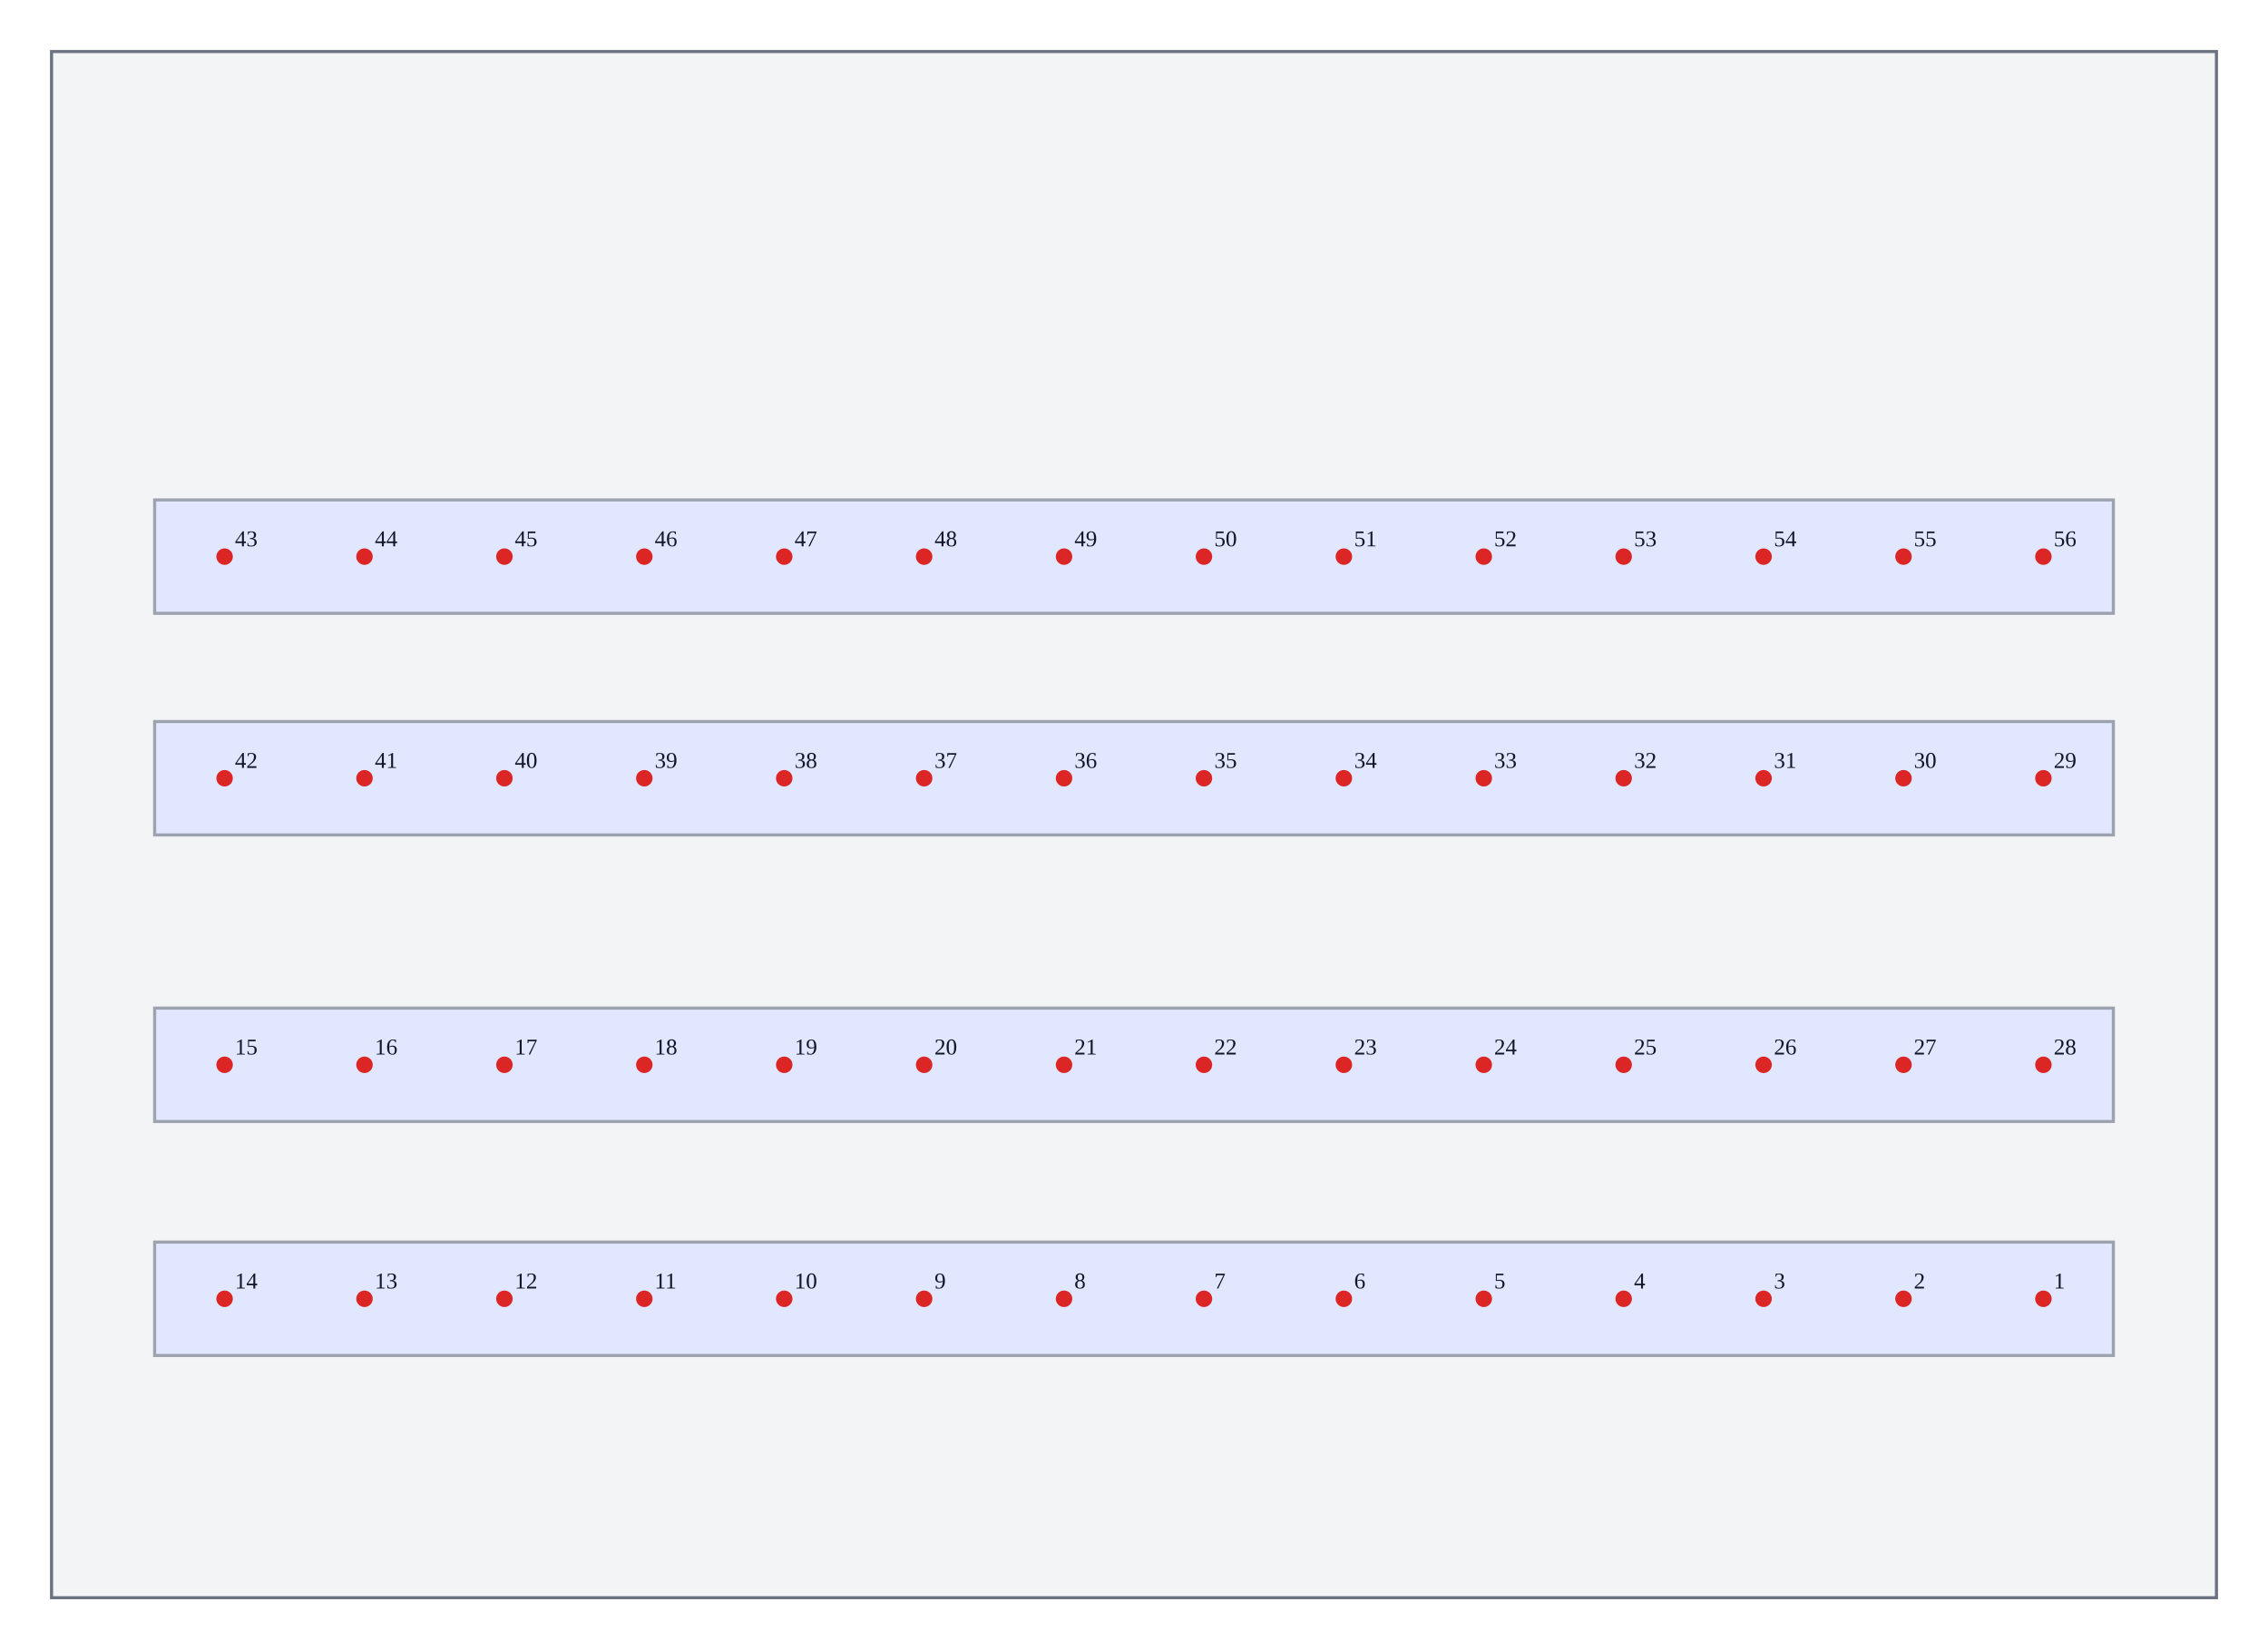
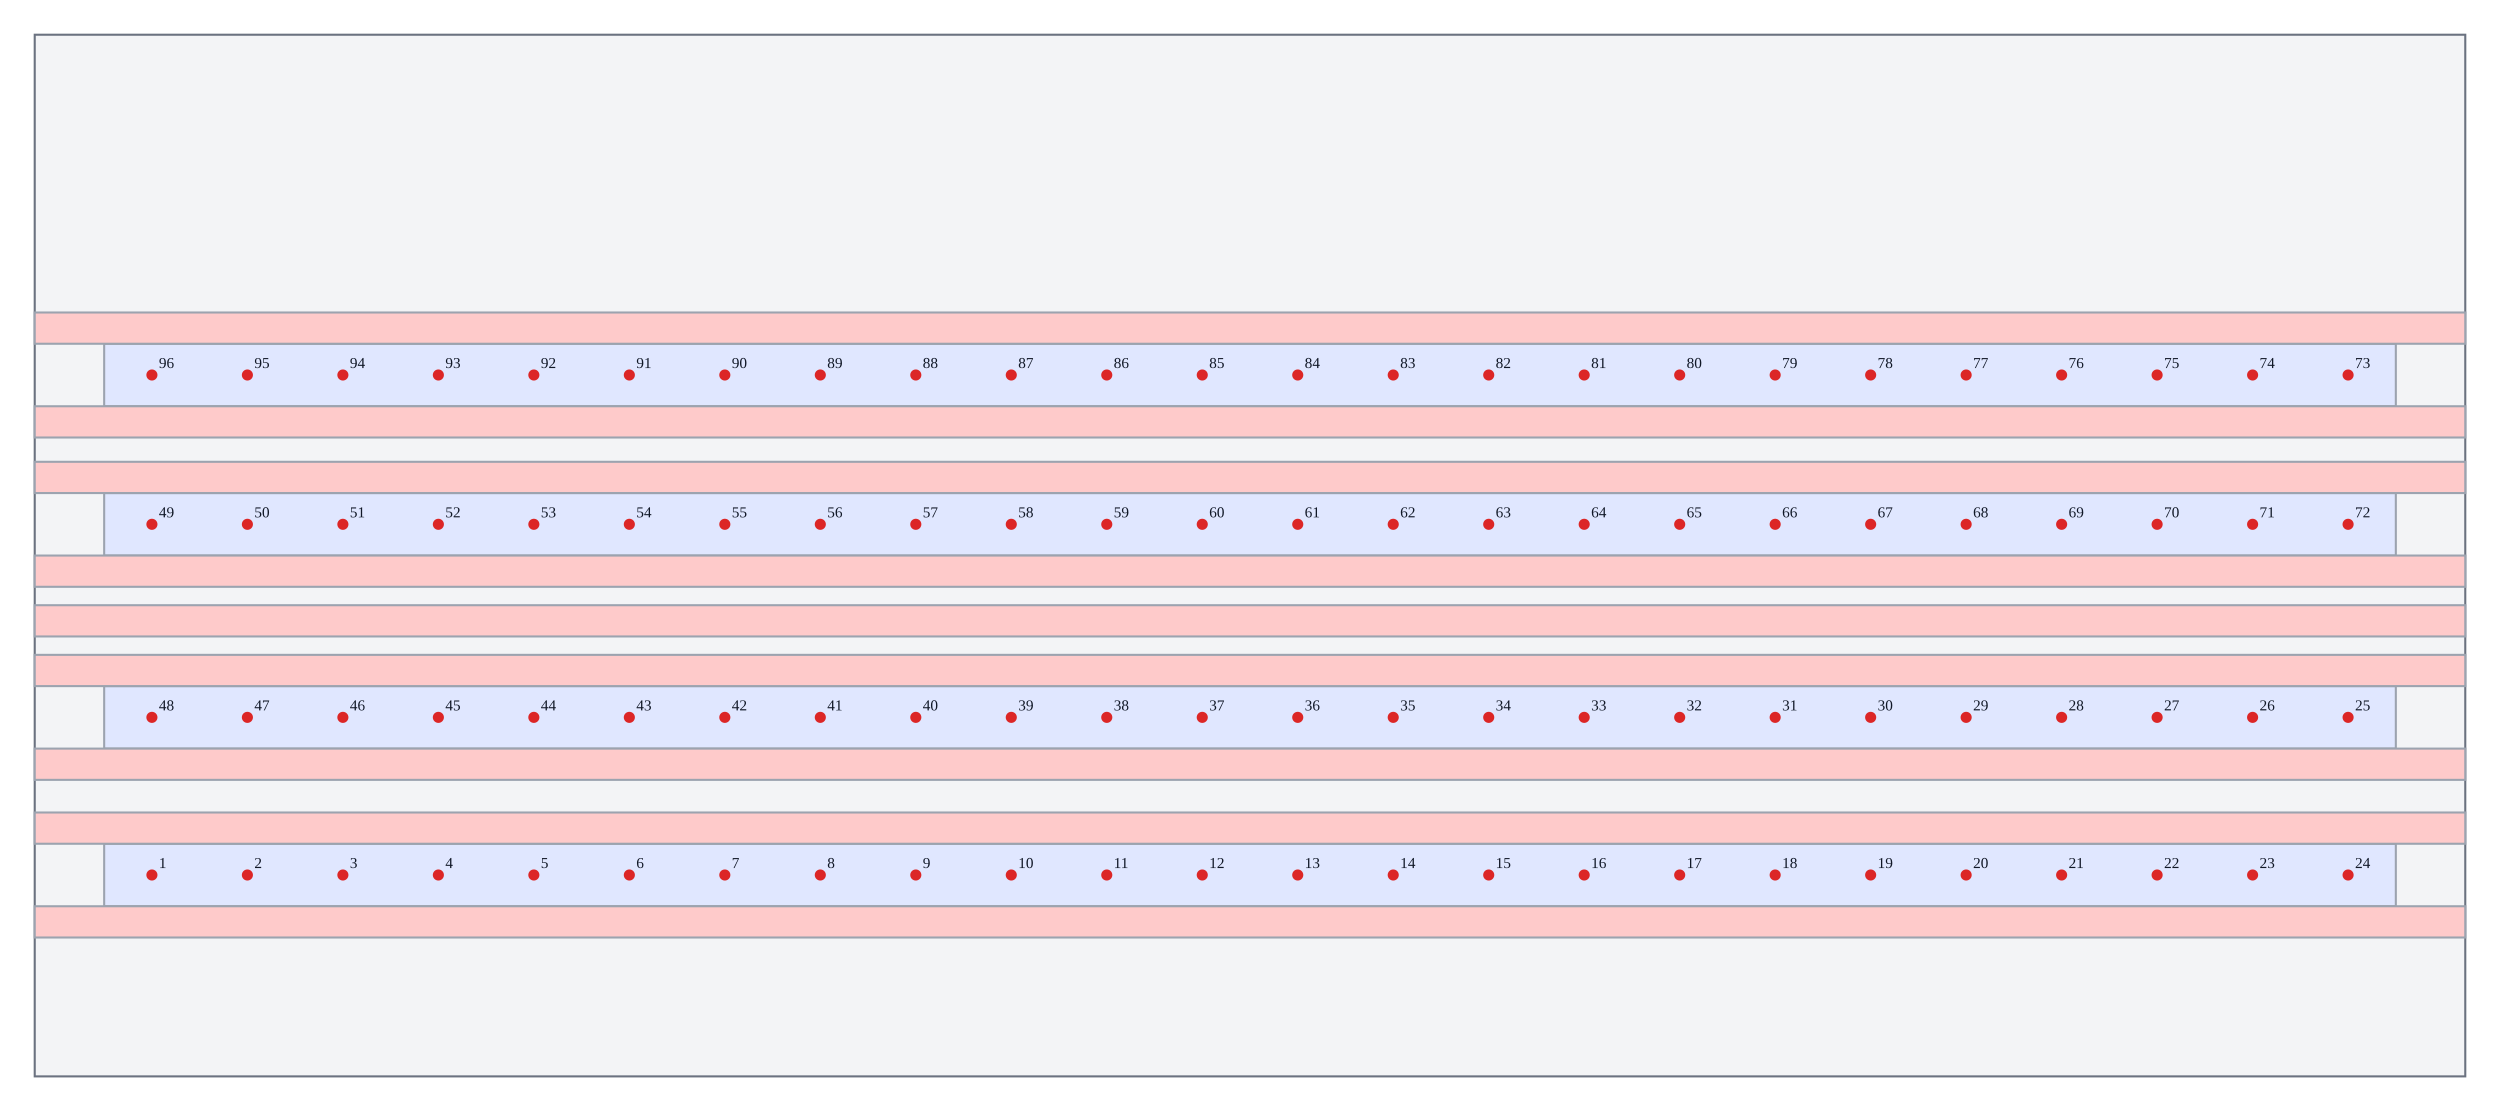
- <svg xmlns="http://www.w3.org/2000/svg" viewBox="-110 -80 220 160">
-   <polygon points="-105,75 105,75 105,-75 -105,-75" fill="#f3f4f6" stroke="#6b7280" stroke-width="0.3" />
-   <polygon points="-95,51.5 95,51.5 95,40.5 -95,40.5" fill="#e0e7ff" stroke="#9ca3af" stroke-width="0.3" />
-   <polygon points="-95,28.8 95,28.8 95,17.8 -95,17.8" fill="#e0e7ff" stroke="#9ca3af" stroke-width="0.3" />
-   <polygon points="-95,1 95,1 95,-10 -95,-10" fill="#e0e7ff" stroke="#9ca3af" stroke-width="0.3" />
-   <polygon points="-95,-20.5 95,-20.5 95,-31.5 -95,-31.5" fill="#e0e7ff" stroke="#9ca3af" stroke-width="0.3" />
-   <circle cx="88.214" cy="46" r="0.8" fill="#dc2626" />
-   <text x="89.214" y="45" font-size="2.2" fill="#111827">1</text>
-   <circle cx="74.643" cy="46" r="0.8" fill="#dc2626" />
-   <text x="75.643" y="45" font-size="2.2" fill="#111827">2</text>
-   <circle cx="61.071" cy="46" r="0.8" fill="#dc2626" />
-   <text x="62.071" y="45" font-size="2.2" fill="#111827">3</text>
-   <circle cx="47.5" cy="46" r="0.8" fill="#dc2626" />
-   <text x="48.5" y="45" font-size="2.2" fill="#111827">4</text>
-   <circle cx="33.929" cy="46" r="0.8" fill="#dc2626" />
-   <text x="34.929" y="45" font-size="2.2" fill="#111827">5</text>
-   <circle cx="20.357" cy="46" r="0.8" fill="#dc2626" />
-   <text x="21.357" y="45" font-size="2.2" fill="#111827">6</text>
-   <circle cx="6.786" cy="46" r="0.8" fill="#dc2626" />
-   <text x="7.786" y="45" font-size="2.2" fill="#111827">7</text>
-   <circle cx="-6.786" cy="46" r="0.8" fill="#dc2626" />
-   <text x="-5.786" y="45" font-size="2.2" fill="#111827">8</text>
-   <circle cx="-20.357" cy="46" r="0.8" fill="#dc2626" />
-   <text x="-19.357" y="45" font-size="2.2" fill="#111827">9</text>
-   <circle cx="-33.929" cy="46" r="0.8" fill="#dc2626" />
-   <text x="-32.929" y="45" font-size="2.2" fill="#111827">10</text>
-   <circle cx="-47.5" cy="46" r="0.8" fill="#dc2626" />
-   <text x="-46.5" y="45" font-size="2.2" fill="#111827">11</text>
-   <circle cx="-61.071" cy="46" r="0.8" fill="#dc2626" />
-   <text x="-60.071" y="45" font-size="2.2" fill="#111827">12</text>
-   <circle cx="-74.643" cy="46" r="0.8" fill="#dc2626" />
-   <text x="-73.643" y="45" font-size="2.2" fill="#111827">13</text>
-   <circle cx="-88.214" cy="46" r="0.8" fill="#dc2626" />
-   <text x="-87.214" y="45" font-size="2.2" fill="#111827">14</text>
-   <circle cx="-88.214" cy="23.3" r="0.8" fill="#dc2626" />
-   <text x="-87.214" y="22.3" font-size="2.2" fill="#111827">15</text>
-   <circle cx="-74.643" cy="23.3" r="0.8" fill="#dc2626" />
-   <text x="-73.643" y="22.3" font-size="2.2" fill="#111827">16</text>
-   <circle cx="-61.071" cy="23.3" r="0.8" fill="#dc2626" />
-   <text x="-60.071" y="22.3" font-size="2.2" fill="#111827">17</text>
-   <circle cx="-47.5" cy="23.3" r="0.8" fill="#dc2626" />
-   <text x="-46.5" y="22.3" font-size="2.2" fill="#111827">18</text>
-   <circle cx="-33.929" cy="23.3" r="0.8" fill="#dc2626" />
-   <text x="-32.929" y="22.3" font-size="2.2" fill="#111827">19</text>
-   <circle cx="-20.357" cy="23.3" r="0.8" fill="#dc2626" />
-   <text x="-19.357" y="22.3" font-size="2.2" fill="#111827">20</text>
-   <circle cx="-6.786" cy="23.3" r="0.8" fill="#dc2626" />
-   <text x="-5.786" y="22.3" font-size="2.2" fill="#111827">21</text>
-   <circle cx="6.786" cy="23.3" r="0.8" fill="#dc2626" />
-   <text x="7.786" y="22.3" font-size="2.2" fill="#111827">22</text>
-   <circle cx="20.357" cy="23.3" r="0.8" fill="#dc2626" />
-   <text x="21.357" y="22.3" font-size="2.2" fill="#111827">23</text>
-   <circle cx="33.929" cy="23.3" r="0.8" fill="#dc2626" />
-   <text x="34.929" y="22.3" font-size="2.2" fill="#111827">24</text>
-   <circle cx="47.5" cy="23.3" r="0.8" fill="#dc2626" />
-   <text x="48.5" y="22.3" font-size="2.2" fill="#111827">25</text>
-   <circle cx="61.071" cy="23.3" r="0.8" fill="#dc2626" />
-   <text x="62.071" y="22.3" font-size="2.2" fill="#111827">26</text>
-   <circle cx="74.643" cy="23.3" r="0.8" fill="#dc2626" />
-   <text x="75.643" y="22.3" font-size="2.2" fill="#111827">27</text>
-   <circle cx="88.214" cy="23.3" r="0.8" fill="#dc2626" />
-   <text x="89.214" y="22.3" font-size="2.2" fill="#111827">28</text>
-   <circle cx="88.214" cy="-4.5" r="0.8" fill="#dc2626" />
-   <text x="89.214" y="-5.5" font-size="2.2" fill="#111827">29</text>
-   <circle cx="74.643" cy="-4.5" r="0.8" fill="#dc2626" />
-   <text x="75.643" y="-5.5" font-size="2.2" fill="#111827">30</text>
-   <circle cx="61.071" cy="-4.5" r="0.8" fill="#dc2626" />
-   <text x="62.071" y="-5.5" font-size="2.2" fill="#111827">31</text>
-   <circle cx="47.5" cy="-4.5" r="0.8" fill="#dc2626" />
-   <text x="48.5" y="-5.5" font-size="2.2" fill="#111827">32</text>
-   <circle cx="33.929" cy="-4.5" r="0.8" fill="#dc2626" />
-   <text x="34.929" y="-5.5" font-size="2.2" fill="#111827">33</text>
-   <circle cx="20.357" cy="-4.5" r="0.8" fill="#dc2626" />
-   <text x="21.357" y="-5.5" font-size="2.2" fill="#111827">34</text>
-   <circle cx="6.786" cy="-4.5" r="0.8" fill="#dc2626" />
-   <text x="7.786" y="-5.5" font-size="2.2" fill="#111827">35</text>
-   <circle cx="-6.786" cy="-4.5" r="0.8" fill="#dc2626" />
-   <text x="-5.786" y="-5.5" font-size="2.2" fill="#111827">36</text>
-   <circle cx="-20.357" cy="-4.5" r="0.8" fill="#dc2626" />
-   <text x="-19.357" y="-5.5" font-size="2.2" fill="#111827">37</text>
-   <circle cx="-33.929" cy="-4.5" r="0.8" fill="#dc2626" />
-   <text x="-32.929" y="-5.5" font-size="2.2" fill="#111827">38</text>
-   <circle cx="-47.5" cy="-4.5" r="0.8" fill="#dc2626" />
-   <text x="-46.5" y="-5.5" font-size="2.2" fill="#111827">39</text>
-   <circle cx="-61.071" cy="-4.5" r="0.8" fill="#dc2626" />
-   <text x="-60.071" y="-5.5" font-size="2.2" fill="#111827">40</text>
-   <circle cx="-74.643" cy="-4.5" r="0.8" fill="#dc2626" />
-   <text x="-73.643" y="-5.5" font-size="2.2" fill="#111827">41</text>
-   <circle cx="-88.214" cy="-4.5" r="0.8" fill="#dc2626" />
-   <text x="-87.214" y="-5.5" font-size="2.2" fill="#111827">42</text>
-   <circle cx="-88.214" cy="-26" r="0.8" fill="#dc2626" />
-   <text x="-87.214" y="-27" font-size="2.2" fill="#111827">43</text>
-   <circle cx="-74.643" cy="-26" r="0.8" fill="#dc2626" />
-   <text x="-73.643" y="-27" font-size="2.2" fill="#111827">44</text>
-   <circle cx="-61.071" cy="-26" r="0.8" fill="#dc2626" />
-   <text x="-60.071" y="-27" font-size="2.2" fill="#111827">45</text>
-   <circle cx="-47.5" cy="-26" r="0.8" fill="#dc2626" />
-   <text x="-46.5" y="-27" font-size="2.2" fill="#111827">46</text>
-   <circle cx="-33.929" cy="-26" r="0.8" fill="#dc2626" />
-   <text x="-32.929" y="-27" font-size="2.2" fill="#111827">47</text>
-   <circle cx="-20.357" cy="-26" r="0.8" fill="#dc2626" />
-   <text x="-19.357" y="-27" font-size="2.2" fill="#111827">48</text>
-   <circle cx="-6.786" cy="-26" r="0.8" fill="#dc2626" />
-   <text x="-5.786" y="-27" font-size="2.2" fill="#111827">49</text>
-   <circle cx="6.786" cy="-26" r="0.8" fill="#dc2626" />
-   <text x="7.786" y="-27" font-size="2.2" fill="#111827">50</text>
-   <circle cx="20.357" cy="-26" r="0.8" fill="#dc2626" />
-   <text x="21.357" y="-27" font-size="2.2" fill="#111827">51</text>
-   <circle cx="33.929" cy="-26" r="0.8" fill="#dc2626" />
-   <text x="34.929" y="-27" font-size="2.2" fill="#111827">52</text>
-   <circle cx="47.5" cy="-26" r="0.8" fill="#dc2626" />
-   <text x="48.5" y="-27" font-size="2.2" fill="#111827">53</text>
-   <circle cx="61.071" cy="-26" r="0.8" fill="#dc2626" />
-   <text x="62.071" y="-27" font-size="2.2" fill="#111827">54</text>
-   <circle cx="74.643" cy="-26" r="0.8" fill="#dc2626" />
-   <text x="75.643" y="-27" font-size="2.2" fill="#111827">55</text>
-   <circle cx="88.214" cy="-26" r="0.8" fill="#dc2626" />
-   <text x="89.214" y="-27" font-size="2.2" fill="#111827">56</text>
+ <svg xmlns="http://www.w3.org/2000/svg" viewBox="-180 -80 360 160">
+   <polygon points="-175,75 175,75 175,-75 -175,-75" fill="#f3f4f6" stroke="#6b7280" stroke-width="0.3" />
+   <polygon points="-165,50.5 165,50.5 165,41.5 -165,41.5" fill="#e0e7ff" stroke="#9ca3af" stroke-width="0.3" />
+   <polygon points="-165,27.8 165,27.8 165,18.8 -165,18.8" fill="#e0e7ff" stroke="#9ca3af" stroke-width="0.3" />
+   <polygon points="-165,0 165,0 165,-9 -165,-9" fill="#e0e7ff" stroke="#9ca3af" stroke-width="0.3" />
+   <polygon points="-165,-21.5 165,-21.5 165,-30.5 -165,-30.5" fill="#e0e7ff" stroke="#9ca3af" stroke-width="0.3" />
+   <polygon points="-175,55 175,55 175,50.5 -175,50.5" fill="#fecaca" stroke="#9ca3af" stroke-width="0.3" />
+   <polygon points="-175,41.5 175,41.5 175,37 -175,37" fill="#fecaca" stroke="#9ca3af" stroke-width="0.3" />
+   <polygon points="-175,32.3 175,32.3 175,27.8 -175,27.8" fill="#fecaca" stroke="#9ca3af" stroke-width="0.3" />
+   <polygon points="-175,18.8 175,18.8 175,14.3 -175,14.3" fill="#fecaca" stroke="#9ca3af" stroke-width="0.3" />
+   <polygon points="-175,11.65 175,11.65 175,7.15 -175,7.15" fill="#fecaca" stroke="#9ca3af" stroke-width="0.3" />
+   <polygon points="-175,4.5 175,4.5 175,0 -175,0" fill="#fecaca" stroke="#9ca3af" stroke-width="0.3" />
+   <polygon points="-175,-9 175,-9 175,-13.5 -175,-13.5" fill="#fecaca" stroke="#9ca3af" stroke-width="0.3" />
+   <polygon points="-175,-17 175,-17 175,-21.5 -175,-21.5" fill="#fecaca" stroke="#9ca3af" stroke-width="0.3" />
+   <polygon points="-175,-30.5 175,-30.5 175,-35 -175,-35" fill="#fecaca" stroke="#9ca3af" stroke-width="0.3" />
+   <circle cx="-158.125" cy="46" r="0.8" fill="#dc2626" />
+   <text x="-157.125" y="45" font-size="2.2" fill="#111827">1</text>
+   <circle cx="-144.375" cy="46" r="0.8" fill="#dc2626" />
+   <text x="-143.375" y="45" font-size="2.2" fill="#111827">2</text>
+   <circle cx="-130.625" cy="46" r="0.8" fill="#dc2626" />
+   <text x="-129.625" y="45" font-size="2.2" fill="#111827">3</text>
+   <circle cx="-116.875" cy="46" r="0.8" fill="#dc2626" />
+   <text x="-115.875" y="45" font-size="2.2" fill="#111827">4</text>
+   <circle cx="-103.125" cy="46" r="0.8" fill="#dc2626" />
+   <text x="-102.125" y="45" font-size="2.2" fill="#111827">5</text>
+   <circle cx="-89.375" cy="46" r="0.8" fill="#dc2626" />
+   <text x="-88.375" y="45" font-size="2.2" fill="#111827">6</text>
+   <circle cx="-75.625" cy="46" r="0.8" fill="#dc2626" />
+   <text x="-74.625" y="45" font-size="2.2" fill="#111827">7</text>
+   <circle cx="-61.875" cy="46" r="0.8" fill="#dc2626" />
+   <text x="-60.875" y="45" font-size="2.2" fill="#111827">8</text>
+   <circle cx="-48.125" cy="46" r="0.8" fill="#dc2626" />
+   <text x="-47.125" y="45" font-size="2.2" fill="#111827">9</text>
+   <circle cx="-34.375" cy="46" r="0.8" fill="#dc2626" />
+   <text x="-33.375" y="45" font-size="2.2" fill="#111827">10</text>
+   <circle cx="-20.625" cy="46" r="0.8" fill="#dc2626" />
+   <text x="-19.625" y="45" font-size="2.2" fill="#111827">11</text>
+   <circle cx="-6.875" cy="46" r="0.8" fill="#dc2626" />
+   <text x="-5.875" y="45" font-size="2.2" fill="#111827">12</text>
+   <circle cx="6.875" cy="46" r="0.8" fill="#dc2626" />
+   <text x="7.875" y="45" font-size="2.2" fill="#111827">13</text>
+   <circle cx="20.625" cy="46" r="0.8" fill="#dc2626" />
+   <text x="21.625" y="45" font-size="2.2" fill="#111827">14</text>
+   <circle cx="34.375" cy="46" r="0.8" fill="#dc2626" />
+   <text x="35.375" y="45" font-size="2.2" fill="#111827">15</text>
+   <circle cx="48.125" cy="46" r="0.8" fill="#dc2626" />
+   <text x="49.125" y="45" font-size="2.2" fill="#111827">16</text>
+   <circle cx="61.875" cy="46" r="0.8" fill="#dc2626" />
+   <text x="62.875" y="45" font-size="2.2" fill="#111827">17</text>
+   <circle cx="75.625" cy="46" r="0.8" fill="#dc2626" />
+   <text x="76.625" y="45" font-size="2.2" fill="#111827">18</text>
+   <circle cx="89.375" cy="46" r="0.8" fill="#dc2626" />
+   <text x="90.375" y="45" font-size="2.2" fill="#111827">19</text>
+   <circle cx="103.125" cy="46" r="0.8" fill="#dc2626" />
+   <text x="104.125" y="45" font-size="2.2" fill="#111827">20</text>
+   <circle cx="116.875" cy="46" r="0.8" fill="#dc2626" />
+   <text x="117.875" y="45" font-size="2.2" fill="#111827">21</text>
+   <circle cx="130.625" cy="46" r="0.8" fill="#dc2626" />
+   <text x="131.625" y="45" font-size="2.2" fill="#111827">22</text>
+   <circle cx="144.375" cy="46" r="0.8" fill="#dc2626" />
+   <text x="145.375" y="45" font-size="2.2" fill="#111827">23</text>
+   <circle cx="158.125" cy="46" r="0.8" fill="#dc2626" />
+   <text x="159.125" y="45" font-size="2.2" fill="#111827">24</text>
+   <circle cx="158.125" cy="23.3" r="0.8" fill="#dc2626" />
+   <text x="159.125" y="22.3" font-size="2.2" fill="#111827">25</text>
+   <circle cx="144.375" cy="23.3" r="0.8" fill="#dc2626" />
+   <text x="145.375" y="22.3" font-size="2.2" fill="#111827">26</text>
+   <circle cx="130.625" cy="23.3" r="0.8" fill="#dc2626" />
+   <text x="131.625" y="22.3" font-size="2.2" fill="#111827">27</text>
+   <circle cx="116.875" cy="23.3" r="0.8" fill="#dc2626" />
+   <text x="117.875" y="22.3" font-size="2.2" fill="#111827">28</text>
+   <circle cx="103.125" cy="23.3" r="0.8" fill="#dc2626" />
+   <text x="104.125" y="22.3" font-size="2.2" fill="#111827">29</text>
+   <circle cx="89.375" cy="23.3" r="0.8" fill="#dc2626" />
+   <text x="90.375" y="22.3" font-size="2.2" fill="#111827">30</text>
+   <circle cx="75.625" cy="23.3" r="0.8" fill="#dc2626" />
+   <text x="76.625" y="22.3" font-size="2.2" fill="#111827">31</text>
+   <circle cx="61.875" cy="23.3" r="0.8" fill="#dc2626" />
+   <text x="62.875" y="22.3" font-size="2.2" fill="#111827">32</text>
+   <circle cx="48.125" cy="23.3" r="0.8" fill="#dc2626" />
+   <text x="49.125" y="22.3" font-size="2.2" fill="#111827">33</text>
+   <circle cx="34.375" cy="23.3" r="0.8" fill="#dc2626" />
+   <text x="35.375" y="22.3" font-size="2.2" fill="#111827">34</text>
+   <circle cx="20.625" cy="23.3" r="0.8" fill="#dc2626" />
+   <text x="21.625" y="22.3" font-size="2.2" fill="#111827">35</text>
+   <circle cx="6.875" cy="23.3" r="0.8" fill="#dc2626" />
+   <text x="7.875" y="22.3" font-size="2.2" fill="#111827">36</text>
+   <circle cx="-6.875" cy="23.3" r="0.8" fill="#dc2626" />
+   <text x="-5.875" y="22.3" font-size="2.2" fill="#111827">37</text>
+   <circle cx="-20.625" cy="23.3" r="0.8" fill="#dc2626" />
+   <text x="-19.625" y="22.3" font-size="2.2" fill="#111827">38</text>
+   <circle cx="-34.375" cy="23.3" r="0.8" fill="#dc2626" />
+   <text x="-33.375" y="22.3" font-size="2.2" fill="#111827">39</text>
+   <circle cx="-48.125" cy="23.3" r="0.8" fill="#dc2626" />
+   <text x="-47.125" y="22.3" font-size="2.2" fill="#111827">40</text>
+   <circle cx="-61.875" cy="23.3" r="0.8" fill="#dc2626" />
+   <text x="-60.875" y="22.3" font-size="2.2" fill="#111827">41</text>
+   <circle cx="-75.625" cy="23.3" r="0.8" fill="#dc2626" />
+   <text x="-74.625" y="22.3" font-size="2.2" fill="#111827">42</text>
+   <circle cx="-89.375" cy="23.3" r="0.8" fill="#dc2626" />
+   <text x="-88.375" y="22.3" font-size="2.2" fill="#111827">43</text>
+   <circle cx="-103.125" cy="23.3" r="0.8" fill="#dc2626" />
+   <text x="-102.125" y="22.3" font-size="2.2" fill="#111827">44</text>
+   <circle cx="-116.875" cy="23.3" r="0.8" fill="#dc2626" />
+   <text x="-115.875" y="22.3" font-size="2.2" fill="#111827">45</text>
+   <circle cx="-130.625" cy="23.3" r="0.8" fill="#dc2626" />
+   <text x="-129.625" y="22.3" font-size="2.2" fill="#111827">46</text>
+   <circle cx="-144.375" cy="23.3" r="0.8" fill="#dc2626" />
+   <text x="-143.375" y="22.3" font-size="2.2" fill="#111827">47</text>
+   <circle cx="-158.125" cy="23.3" r="0.8" fill="#dc2626" />
+   <text x="-157.125" y="22.3" font-size="2.2" fill="#111827">48</text>
+   <circle cx="-158.125" cy="-4.5" r="0.8" fill="#dc2626" />
+   <text x="-157.125" y="-5.5" font-size="2.2" fill="#111827">49</text>
+   <circle cx="-144.375" cy="-4.5" r="0.8" fill="#dc2626" />
+   <text x="-143.375" y="-5.5" font-size="2.2" fill="#111827">50</text>
+   <circle cx="-130.625" cy="-4.5" r="0.8" fill="#dc2626" />
+   <text x="-129.625" y="-5.5" font-size="2.2" fill="#111827">51</text>
+   <circle cx="-116.875" cy="-4.5" r="0.8" fill="#dc2626" />
+   <text x="-115.875" y="-5.5" font-size="2.2" fill="#111827">52</text>
+   <circle cx="-103.125" cy="-4.5" r="0.8" fill="#dc2626" />
+   <text x="-102.125" y="-5.5" font-size="2.2" fill="#111827">53</text>
+   <circle cx="-89.375" cy="-4.5" r="0.8" fill="#dc2626" />
+   <text x="-88.375" y="-5.5" font-size="2.2" fill="#111827">54</text>
+   <circle cx="-75.625" cy="-4.5" r="0.8" fill="#dc2626" />
+   <text x="-74.625" y="-5.5" font-size="2.2" fill="#111827">55</text>
+   <circle cx="-61.875" cy="-4.5" r="0.8" fill="#dc2626" />
+   <text x="-60.875" y="-5.5" font-size="2.2" fill="#111827">56</text>
+   <circle cx="-48.125" cy="-4.5" r="0.8" fill="#dc2626" />
+   <text x="-47.125" y="-5.5" font-size="2.2" fill="#111827">57</text>
+   <circle cx="-34.375" cy="-4.5" r="0.8" fill="#dc2626" />
+   <text x="-33.375" y="-5.5" font-size="2.2" fill="#111827">58</text>
+   <circle cx="-20.625" cy="-4.5" r="0.8" fill="#dc2626" />
+   <text x="-19.625" y="-5.5" font-size="2.2" fill="#111827">59</text>
+   <circle cx="-6.875" cy="-4.5" r="0.8" fill="#dc2626" />
+   <text x="-5.875" y="-5.5" font-size="2.2" fill="#111827">60</text>
+   <circle cx="6.875" cy="-4.5" r="0.8" fill="#dc2626" />
+   <text x="7.875" y="-5.5" font-size="2.2" fill="#111827">61</text>
+   <circle cx="20.625" cy="-4.5" r="0.8" fill="#dc2626" />
+   <text x="21.625" y="-5.5" font-size="2.2" fill="#111827">62</text>
+   <circle cx="34.375" cy="-4.5" r="0.8" fill="#dc2626" />
+   <text x="35.375" y="-5.5" font-size="2.2" fill="#111827">63</text>
+   <circle cx="48.125" cy="-4.5" r="0.8" fill="#dc2626" />
+   <text x="49.125" y="-5.5" font-size="2.2" fill="#111827">64</text>
+   <circle cx="61.875" cy="-4.5" r="0.8" fill="#dc2626" />
+   <text x="62.875" y="-5.5" font-size="2.2" fill="#111827">65</text>
+   <circle cx="75.625" cy="-4.5" r="0.8" fill="#dc2626" />
+   <text x="76.625" y="-5.5" font-size="2.2" fill="#111827">66</text>
+   <circle cx="89.375" cy="-4.5" r="0.8" fill="#dc2626" />
+   <text x="90.375" y="-5.5" font-size="2.2" fill="#111827">67</text>
+   <circle cx="103.125" cy="-4.5" r="0.8" fill="#dc2626" />
+   <text x="104.125" y="-5.5" font-size="2.2" fill="#111827">68</text>
+   <circle cx="116.875" cy="-4.5" r="0.8" fill="#dc2626" />
+   <text x="117.875" y="-5.5" font-size="2.2" fill="#111827">69</text>
+   <circle cx="130.625" cy="-4.5" r="0.8" fill="#dc2626" />
+   <text x="131.625" y="-5.5" font-size="2.2" fill="#111827">70</text>
+   <circle cx="144.375" cy="-4.5" r="0.8" fill="#dc2626" />
+   <text x="145.375" y="-5.5" font-size="2.2" fill="#111827">71</text>
+   <circle cx="158.125" cy="-4.5" r="0.8" fill="#dc2626" />
+   <text x="159.125" y="-5.5" font-size="2.2" fill="#111827">72</text>
+   <circle cx="158.125" cy="-26" r="0.8" fill="#dc2626" />
+   <text x="159.125" y="-27" font-size="2.2" fill="#111827">73</text>
+   <circle cx="144.375" cy="-26" r="0.8" fill="#dc2626" />
+   <text x="145.375" y="-27" font-size="2.2" fill="#111827">74</text>
+   <circle cx="130.625" cy="-26" r="0.8" fill="#dc2626" />
+   <text x="131.625" y="-27" font-size="2.2" fill="#111827">75</text>
+   <circle cx="116.875" cy="-26" r="0.8" fill="#dc2626" />
+   <text x="117.875" y="-27" font-size="2.2" fill="#111827">76</text>
+   <circle cx="103.125" cy="-26" r="0.8" fill="#dc2626" />
+   <text x="104.125" y="-27" font-size="2.2" fill="#111827">77</text>
+   <circle cx="89.375" cy="-26" r="0.8" fill="#dc2626" />
+   <text x="90.375" y="-27" font-size="2.2" fill="#111827">78</text>
+   <circle cx="75.625" cy="-26" r="0.8" fill="#dc2626" />
+   <text x="76.625" y="-27" font-size="2.2" fill="#111827">79</text>
+   <circle cx="61.875" cy="-26" r="0.8" fill="#dc2626" />
+   <text x="62.875" y="-27" font-size="2.2" fill="#111827">80</text>
+   <circle cx="48.125" cy="-26" r="0.8" fill="#dc2626" />
+   <text x="49.125" y="-27" font-size="2.2" fill="#111827">81</text>
+   <circle cx="34.375" cy="-26" r="0.8" fill="#dc2626" />
+   <text x="35.375" y="-27" font-size="2.2" fill="#111827">82</text>
+   <circle cx="20.625" cy="-26" r="0.8" fill="#dc2626" />
+   <text x="21.625" y="-27" font-size="2.2" fill="#111827">83</text>
+   <circle cx="6.875" cy="-26" r="0.8" fill="#dc2626" />
+   <text x="7.875" y="-27" font-size="2.2" fill="#111827">84</text>
+   <circle cx="-6.875" cy="-26" r="0.8" fill="#dc2626" />
+   <text x="-5.875" y="-27" font-size="2.2" fill="#111827">85</text>
+   <circle cx="-20.625" cy="-26" r="0.8" fill="#dc2626" />
+   <text x="-19.625" y="-27" font-size="2.2" fill="#111827">86</text>
+   <circle cx="-34.375" cy="-26" r="0.8" fill="#dc2626" />
+   <text x="-33.375" y="-27" font-size="2.2" fill="#111827">87</text>
+   <circle cx="-48.125" cy="-26" r="0.8" fill="#dc2626" />
+   <text x="-47.125" y="-27" font-size="2.2" fill="#111827">88</text>
+   <circle cx="-61.875" cy="-26" r="0.8" fill="#dc2626" />
+   <text x="-60.875" y="-27" font-size="2.2" fill="#111827">89</text>
+   <circle cx="-75.625" cy="-26" r="0.8" fill="#dc2626" />
+   <text x="-74.625" y="-27" font-size="2.2" fill="#111827">90</text>
+   <circle cx="-89.375" cy="-26" r="0.8" fill="#dc2626" />
+   <text x="-88.375" y="-27" font-size="2.2" fill="#111827">91</text>
+   <circle cx="-103.125" cy="-26" r="0.8" fill="#dc2626" />
+   <text x="-102.125" y="-27" font-size="2.2" fill="#111827">92</text>
+   <circle cx="-116.875" cy="-26" r="0.8" fill="#dc2626" />
+   <text x="-115.875" y="-27" font-size="2.2" fill="#111827">93</text>
+   <circle cx="-130.625" cy="-26" r="0.8" fill="#dc2626" />
+   <text x="-129.625" y="-27" font-size="2.2" fill="#111827">94</text>
+   <circle cx="-144.375" cy="-26" r="0.8" fill="#dc2626" />
+   <text x="-143.375" y="-27" font-size="2.2" fill="#111827">95</text>
+   <circle cx="-158.125" cy="-26" r="0.8" fill="#dc2626" />
+   <text x="-157.125" y="-27" font-size="2.2" fill="#111827">96</text>
</svg>
